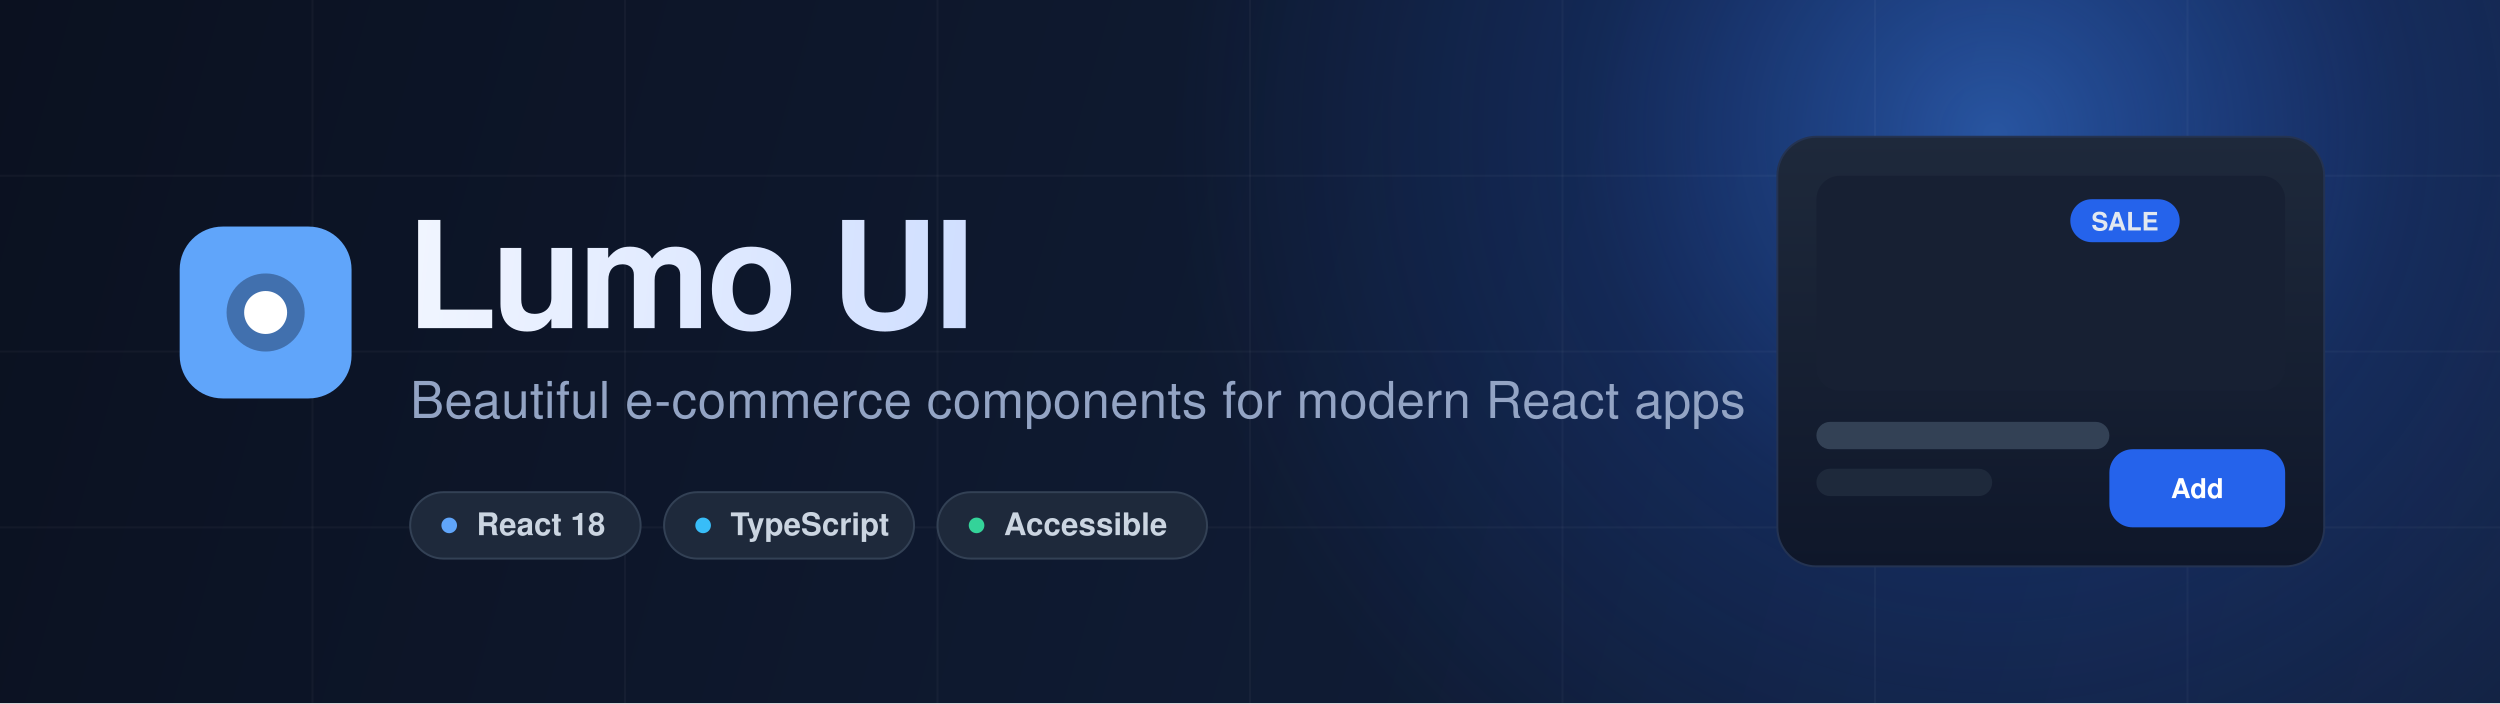
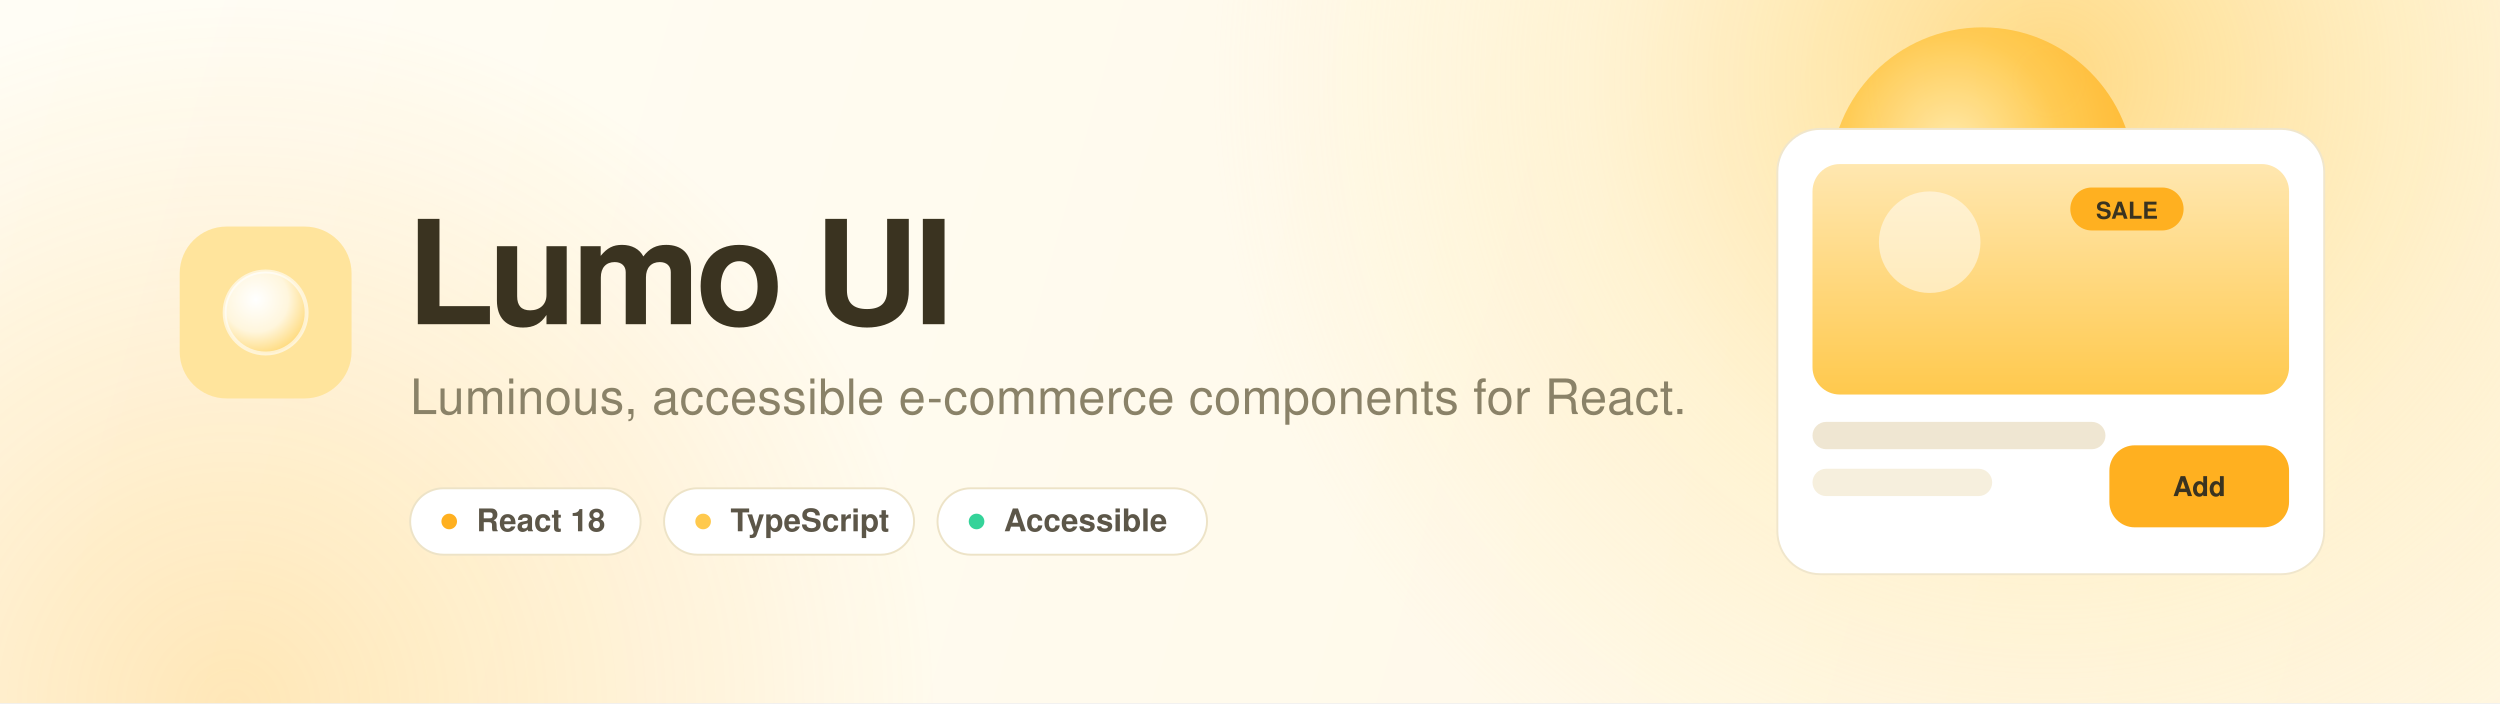
- <svg xmlns="http://www.w3.org/2000/svg" width="1280" height="360" viewBox="0 0 1280 360" fill="none" role="img" aria-label="Lumo UI - Beautiful e-commerce components for modern React apps">
+ <svg xmlns="http://www.w3.org/2000/svg" width="1280" height="360" viewBox="0 0 1280 360" fill="none" role="img" aria-label="Lumo UI - Luminous e-commerce components for React">
  <defs>
-     <linearGradient id="bg" x1="0" y1="0" x2="1280" y2="360" gradientUnits="userSpaceOnUse">
-       <stop offset="0" stop-color="#0B1120" />
-       <stop offset="0.55" stop-color="#0F1B33" />
-       <stop offset="1" stop-color="#13213F" />
+     <linearGradient id="paper" x1="0" y1="0" x2="1280" y2="360" gradientUnits="userSpaceOnUse">
+       <stop offset="0" stop-color="#FFFDF5" />
+       <stop offset="1" stop-color="#FFF7E4" />
    </linearGradient>
-     <radialGradient id="glow" cx="0" cy="0" r="1" gradientUnits="userSpaceOnUse" gradientTransform="translate(1020 70) rotate(130) scale(420 420)">
-       <stop offset="0" stop-color="#3B82F6" stop-opacity="0.55" />
-       <stop offset="0.5" stop-color="#2563EB" stop-opacity="0.18" />
-       <stop offset="1" stop-color="#2563EB" stop-opacity="0" />
+     <radialGradient id="glow1" cx="0" cy="0" r="1" gradientUnits="userSpaceOnUse" gradientTransform="translate(1050 40) rotate(125) scale(430)">
+       <stop offset="0" stop-color="#FFC94D" stop-opacity="0.65" />
+       <stop offset="0.55" stop-color="#FFE49C" stop-opacity="0.30" />
+       <stop offset="1" stop-color="#FFE49C" stop-opacity="0" />
    </radialGradient>
-     <linearGradient id="word" x1="80" y1="150" x2="640" y2="210" gradientUnits="userSpaceOnUse">
-       <stop offset="0" stop-color="#FFFFFF" />
-       <stop offset="1" stop-color="#BFD3FF" />
+     <radialGradient id="glow2" cx="0" cy="0" r="1" gradientUnits="userSpaceOnUse" gradientTransform="translate(120 360) rotate(-58) scale(360)">
+       <stop offset="0" stop-color="#FFB020" stop-opacity="0.28" />
+       <stop offset="1" stop-color="#FFB020" stop-opacity="0" />
+     </radialGradient>
+     <linearGradient id="markg" x1="92" y1="116" x2="180" y2="204" gradientUnits="userSpaceOnUse">
+       <stop offset="0" stop-color="#FFE49C" />
+       <stop offset="0.5" stop-color="#FFC94D" />
+       <stop offset="1" stop-color="#FFB020" />
    </linearGradient>
-     <linearGradient id="mark" x1="92" y1="116" x2="180" y2="204" gradientUnits="userSpaceOnUse">
-       <stop offset="0" stop-color="#60A5FA" />
-       <stop offset="1" stop-color="#2563EB" />
-     </linearGradient>
-     <linearGradient id="card" x1="0" y1="0" x2="0" y2="1">
-       <stop offset="0" stop-color="#1E293B" />
-       <stop offset="1" stop-color="#0F172A" />
+     <radialGradient id="orb" cx="0.38" cy="0.34" r="0.72">
+       <stop stop-color="#FFFFFF" />
+       <stop offset="0.55" stop-color="#FFF6DD" />
+       <stop offset="1" stop-color="#FFD874" />
+     </radialGradient>
+     <radialGradient id="sun" cx="0.4" cy="0.38" r="0.7">
+       <stop offset="0" stop-color="#FFE9A8" />
+       <stop offset="0.5" stop-color="#FFC94D" />
+       <stop offset="1" stop-color="#FFB020" />
+     </radialGradient>
+     <linearGradient id="cardimg" x1="0" y1="0" x2="0" y2="1">
+       <stop offset="0" stop-color="#FFE7B0" />
+       <stop offset="1" stop-color="#FFC94D" />
    </linearGradient>
  </defs>
-   <rect width="1280" height="360" rx="0" fill="url(#bg)" />
-   <rect width="1280" height="360" fill="url(#glow)" />
-   <g stroke="#FFFFFF" stroke-opacity="0.035">
-     <path d="M0 90 H1280 M0 180 H1280 M0 270 H1280" />
-     <path d="M160 0 V360 M320 0 V360 M480 0 V360 M640 0 V360 M800 0 V360 M960 0 V360 M1120 0 V360" />
+   <rect width="1280" height="360" fill="url(#paper)" />
+   <rect width="1280" height="360" fill="url(#glow1)" />
+   <rect width="1280" height="360" fill="url(#glow2)" />
+   <circle cx="1015" cy="92" r="78" fill="url(#sun)" opacity="0.9" />
+   <g transform="translate(92 116)">
+     <rect width="88" height="88" rx="24" fill="url(#markg)" />
+     <circle cx="44" cy="44" r="21" fill="url(#orb)" />
+     <circle cx="44" cy="44" r="21" fill="none" stroke="#FFFFFF" stroke-opacity="0.6" stroke-width="2" />
  </g>
-   <g transform="translate(92 116)">
-     <rect width="88" height="88" rx="22" fill="url(#mark)" />
-     <circle cx="44" cy="44" r="20" fill="#0B1120" fill-opacity="0.35" />
-     <circle cx="44" cy="44" r="11" fill="#FFFFFF" />
-   </g>
-   <text x="208" y="168" font-family="'Segoe UI', Helvetica, Arial, sans-serif" font-size="76" font-weight="800" fill="url(#word)" letter-spacing="-2">Lumo UI</text>
-   <text x="210" y="214" font-family="'Segoe UI', Helvetica, Arial, sans-serif" font-size="26" font-weight="500" fill="#93A4C4" letter-spacing="0.2">Beautiful e-commerce components for modern React apps</text>
+   <text x="208" y="166" font-family="'Segoe UI', Helvetica, Arial, sans-serif" font-size="74" font-weight="800" fill="#3A3320" letter-spacing="-2.5">Lumo UI</text>
+   <text x="210" y="212" font-family="'Segoe UI', Helvetica, Arial, sans-serif" font-size="25" font-weight="500" fill="#8A8268" letter-spacing="0.2">Luminous, accessible e-commerce components for React.</text>
  <g font-family="'Segoe UI', Helvetica, Arial, sans-serif" font-size="16" font-weight="600">
-     <g transform="translate(210 252)">
-       <rect width="118" height="34" rx="17" fill="#1E293B" stroke="#334155" />
-       <circle cx="20" cy="17" r="4" fill="#60A5FA" />
-       <text x="34" y="22" fill="#CBD5E1">React 18</text>
+     <g transform="translate(210 250)">
+       <rect width="118" height="34" rx="17" fill="#FFFFFF" stroke="#EDE3C7" />
+       <circle cx="20" cy="17" r="4" fill="#FFB020" />
+       <text x="34" y="22" fill="#5C5648">React 18</text>
    </g>
-     <g transform="translate(340 252)">
-       <rect width="128" height="34" rx="17" fill="#1E293B" stroke="#334155" />
-       <circle cx="20" cy="17" r="4" fill="#38BDF8" />
-       <text x="34" y="22" fill="#CBD5E1">TypeScript</text>
+     <g transform="translate(340 250)">
+       <rect width="128" height="34" rx="17" fill="#FFFFFF" stroke="#EDE3C7" />
+       <circle cx="20" cy="17" r="4" fill="#FFC94D" />
+       <text x="34" y="22" fill="#5C5648">TypeScript</text>
    </g>
-     <g transform="translate(480 252)">
-       <rect width="138" height="34" rx="17" fill="#1E293B" stroke="#334155" />
+     <g transform="translate(480 250)">
+       <rect width="138" height="34" rx="17" fill="#FFFFFF" stroke="#EDE3C7" />
      <circle cx="20" cy="17" r="4" fill="#34D399" />
-       <text x="34" y="22" fill="#CBD5E1">Accessible</text>
+       <text x="34" y="22" fill="#5C5648">Accessible</text>
    </g>
  </g>
-   <g transform="translate(910 70)">
-     <rect width="280" height="220" rx="20" fill="url(#card)" stroke="#243352" />
-     <rect x="20" y="20" width="240" height="110" rx="12" fill="#172033" />
-     <rect x="150" y="32" width="56" height="22" rx="11" fill="#2563EB" />
-     <text x="178" y="48" text-anchor="middle" font-family="'Segoe UI', Helvetica, Arial, sans-serif" font-size="13" font-weight="700" fill="#E2E8F0">SALE</text>
-     <rect x="20" y="146" width="150" height="14" rx="7" fill="#334155" />
-     <rect x="20" y="170" width="90" height="14" rx="7" fill="#1E293B" />
-     <rect x="170" y="160" width="90" height="40" rx="12" fill="#2563EB" />
-     <text x="215" y="185" text-anchor="middle" font-family="'Segoe UI', Helvetica, Arial, sans-serif" font-size="14" font-weight="700" fill="#FFFFFF">Add</text>
+   <g transform="translate(910 66)">
+     <rect width="280" height="228" rx="22" fill="#FFFFFF" stroke="#F0E6CC" />
+     <rect x="18" y="18" width="244" height="118" rx="14" fill="url(#cardimg)" />
+     <circle cx="78" cy="58" r="26" fill="#FFFFFF" opacity="0.5" />
+     <rect x="150" y="30" width="58" height="22" rx="11" fill="#FFB020" />
+     <text x="179" y="46" text-anchor="middle" font-family="'Segoe UI', Helvetica, Arial, sans-serif" font-size="12" font-weight="700" fill="#3A3320">SALE</text>
+     <rect x="18" y="150" width="150" height="14" rx="7" fill="#EFE6D2" />
+     <rect x="18" y="174" width="92" height="14" rx="7" fill="#F6EFDD" />
+     <rect x="170" y="162" width="92" height="42" rx="13" fill="#FFB020" />
+     <text x="216" y="188" text-anchor="middle" font-family="'Segoe UI', Helvetica, Arial, sans-serif" font-size="14" font-weight="700" fill="#3A3320">Add</text>
  </g>
</svg>
